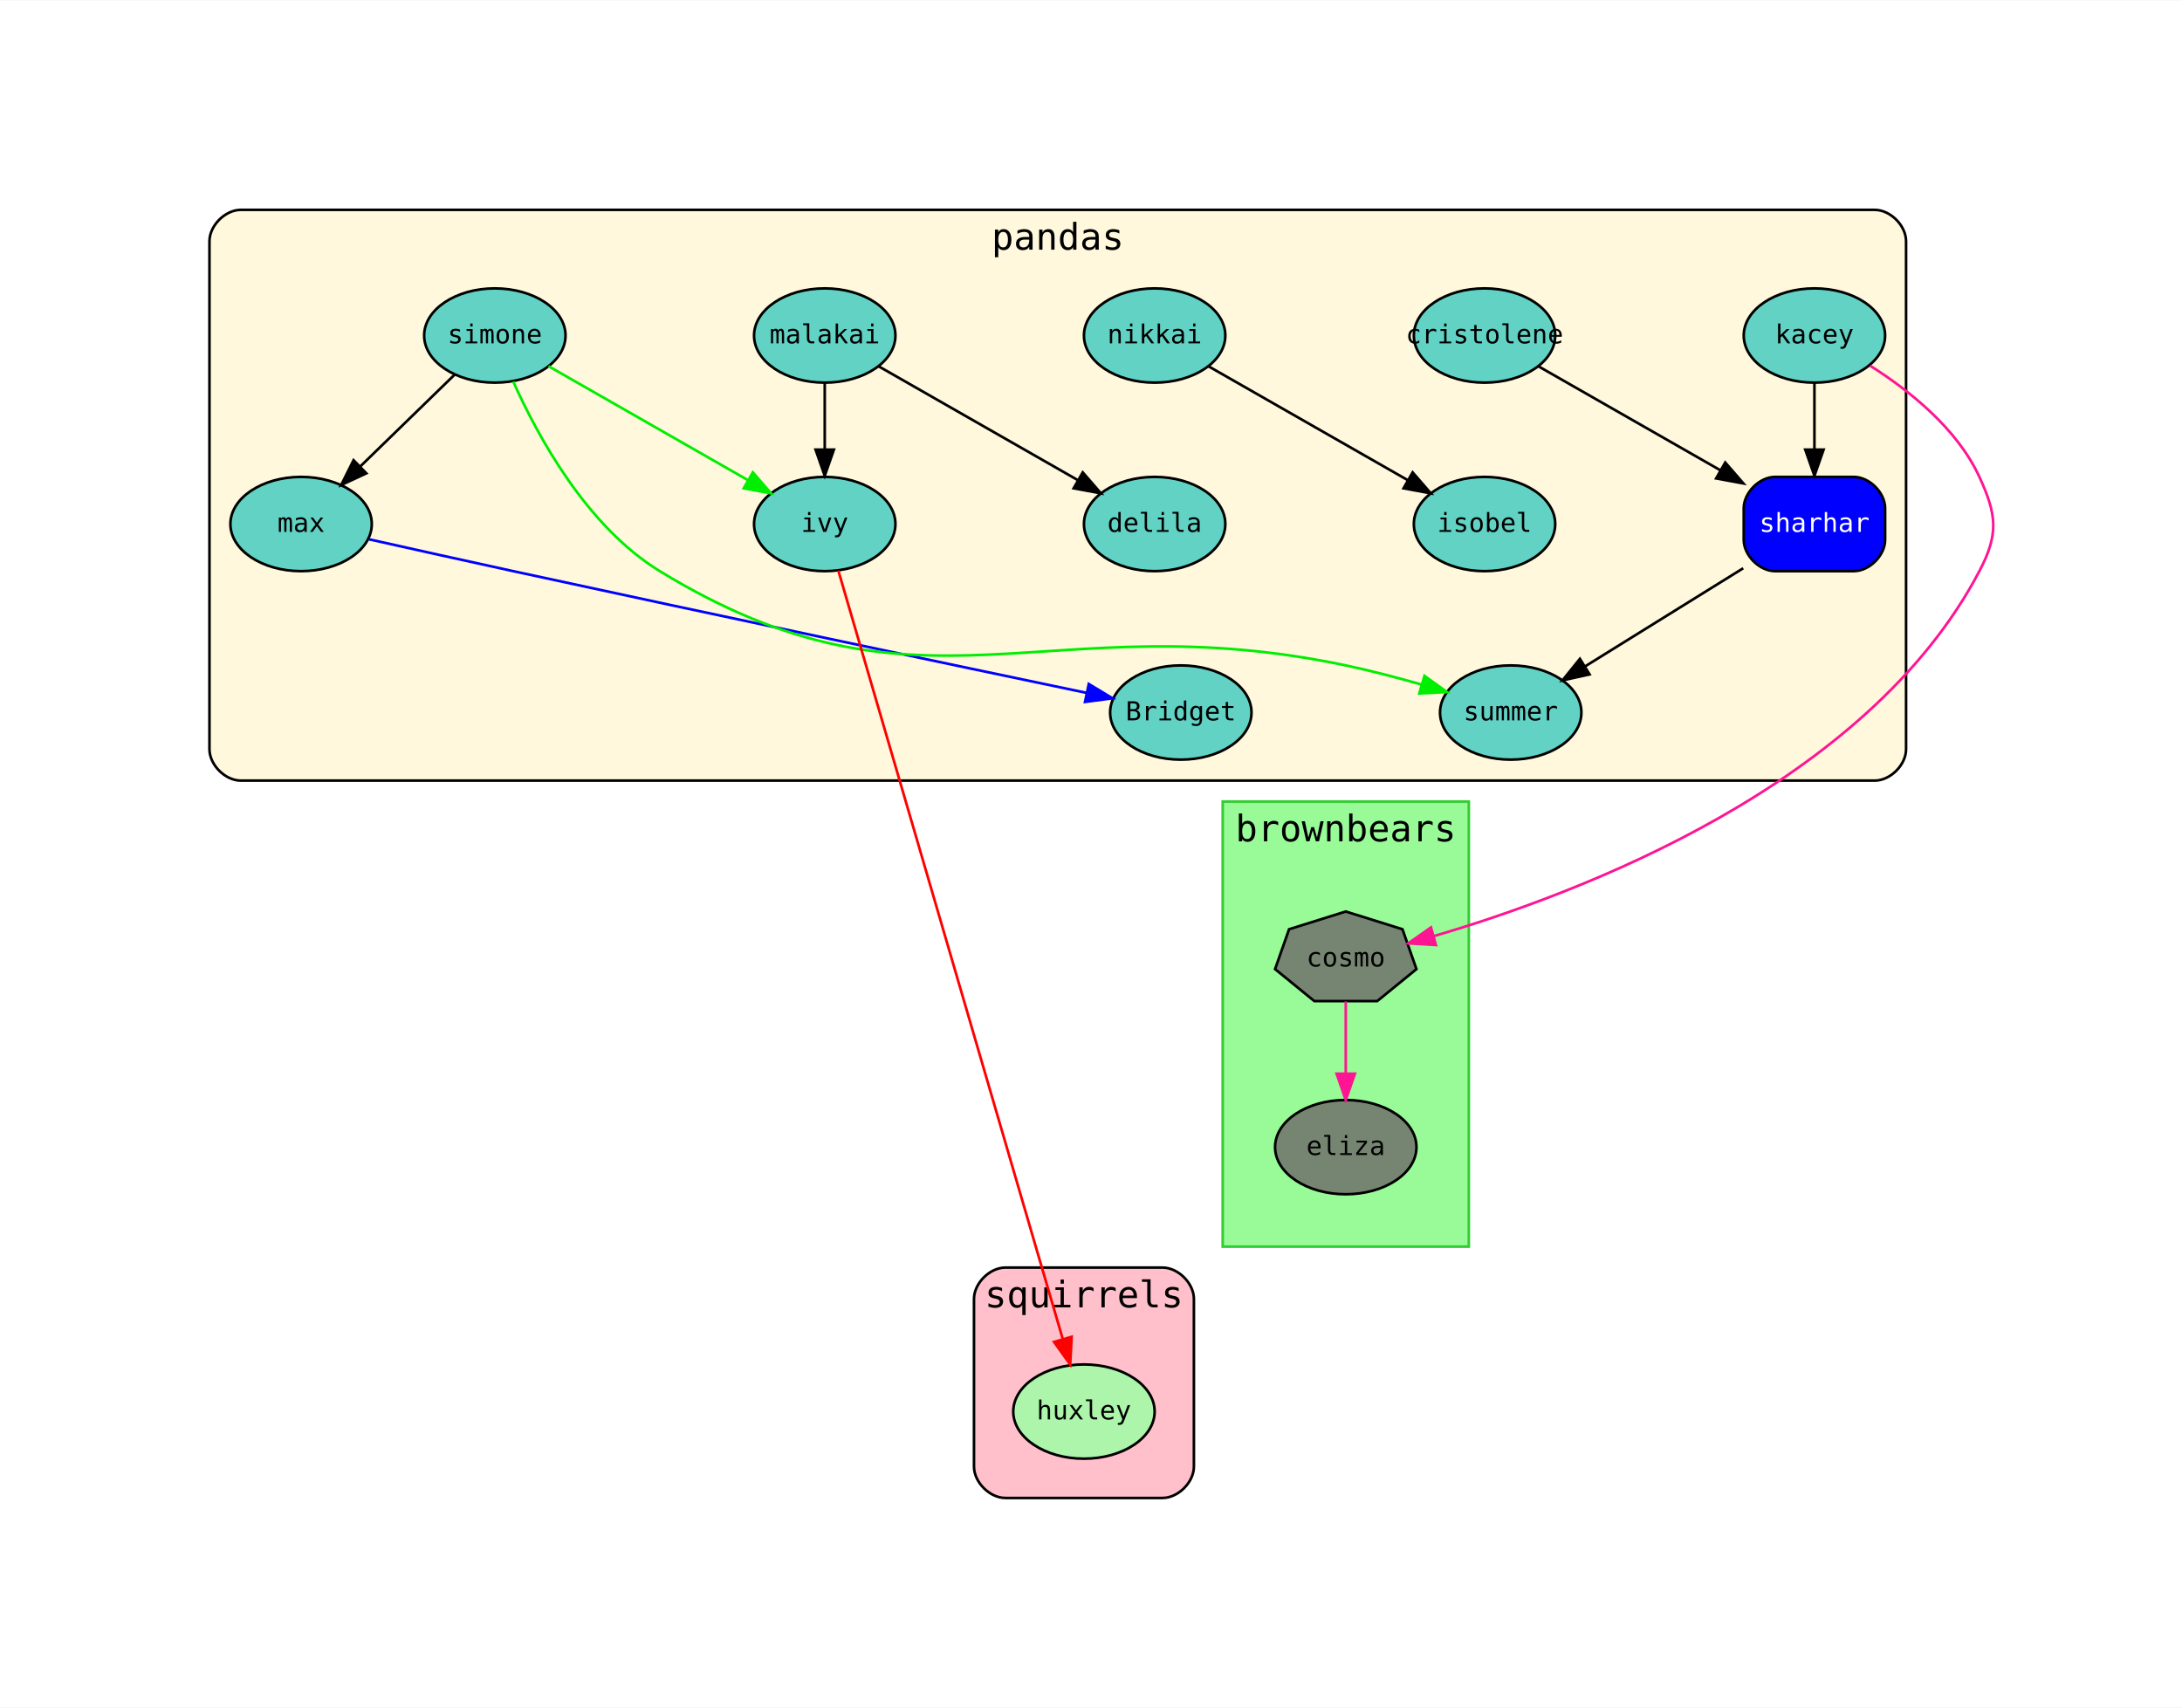
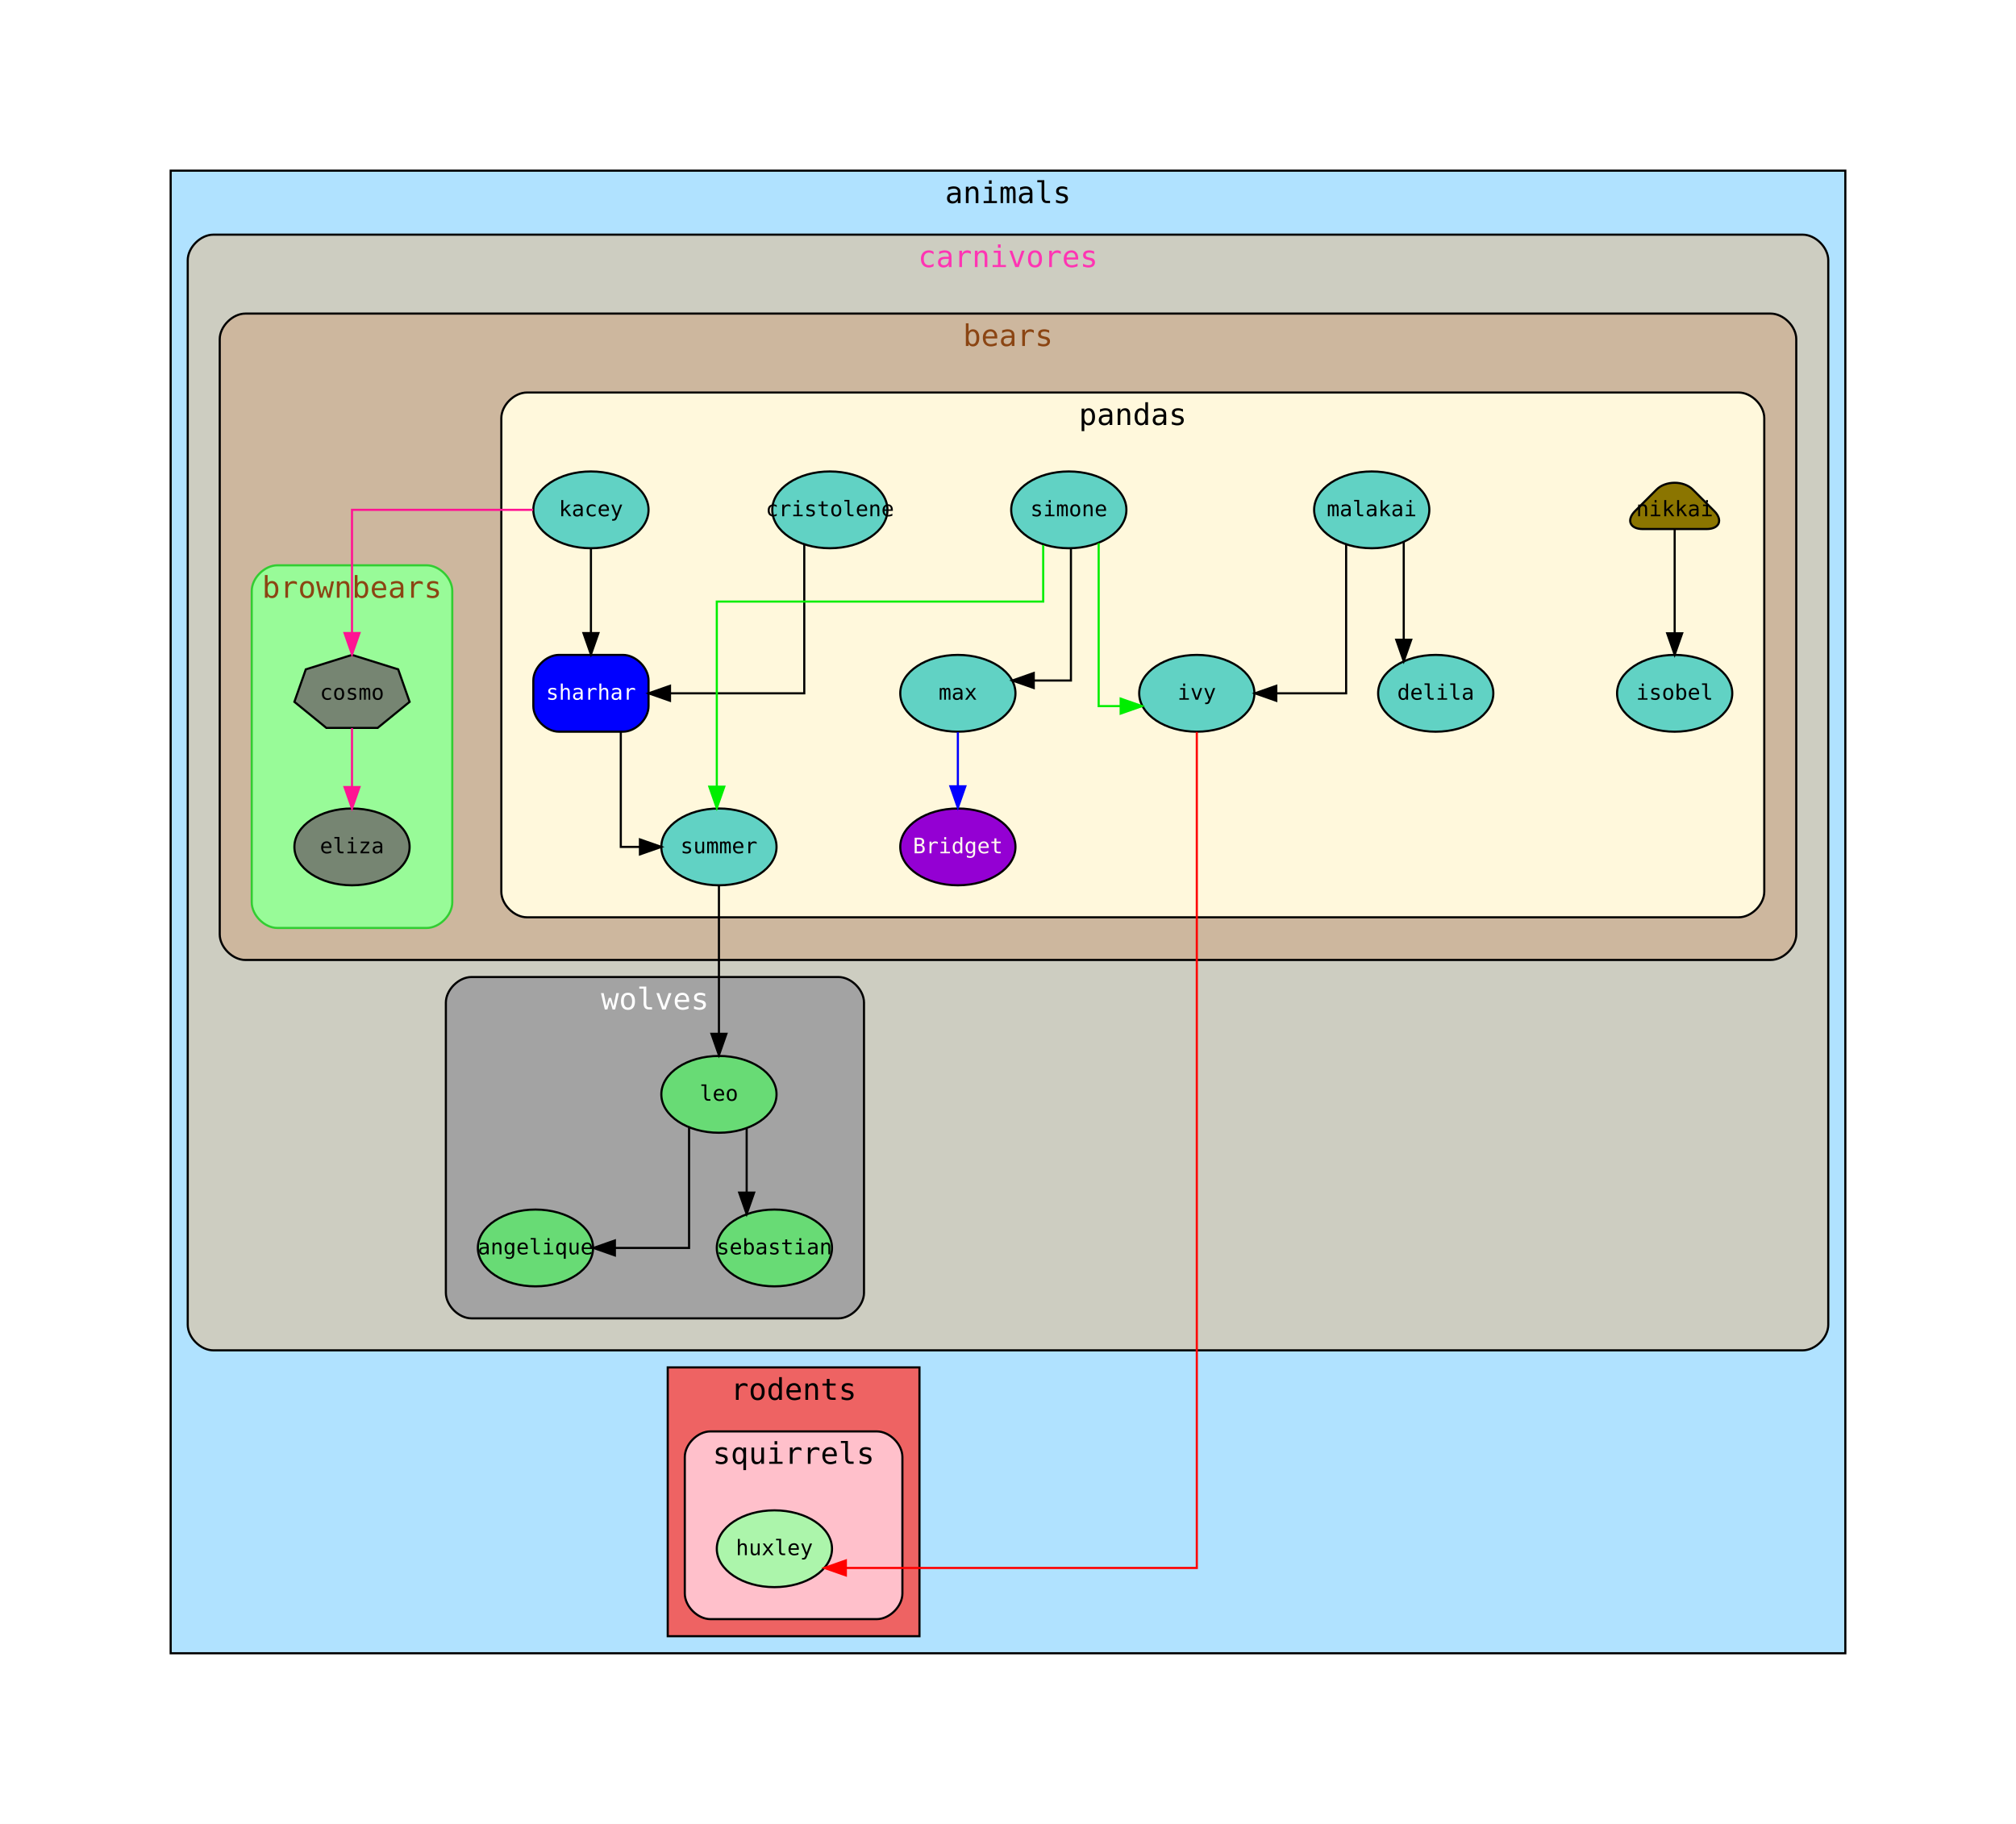
- <svg xmlns="http://www.w3.org/2000/svg" width="833pt" height="652pt" viewBox="0.00 0.00 833.39 652.00">
-   <g id="graph0" class="graph" transform="scale(1 1) rotate(0) translate(72 580)">
-     <polygon fill="#ffffff" stroke="transparent" points="-72,72 -72,-580 761.391,-580 761.391,72 -72,72" />
+ <svg xmlns="http://www.w3.org/2000/svg" width="945pt" height="855pt" viewBox="0.00 0.00 945.00 855.00">
+   <g id="graph0" class="graph" transform="scale(1 1) rotate(0) translate(72 783)">
+     <polygon fill="#ffffff" stroke="transparent" points="-72,72 -72,-783 873,-783 873,72 -72,72" />
    <g id="clust1" class="cluster">
-       <path fill="#fff8dc" stroke="#000000" d="M20,-282C20,-282 644,-282 644,-282 650,-282 656,-288 656,-294 656,-294 656,-488 656,-488 656,-494 650,-500 644,-500 644,-500 20,-500 20,-500 14,-500 8,-494 8,-488 8,-488 8,-294 8,-294 8,-288 14,-282 20,-282" />
-       <text text-anchor="middle" x="332" y="-484.8" font-family="Monospace" font-size="14.00" fill="#000000">pandas</text>
+       <polygon fill="#b0e2ff" stroke="#000000" points="8,-8 8,-703 793,-703 793,-8 8,-8" />
+       <text text-anchor="middle" x="400.5" y="-687.8" font-family="Monospace" font-size="14.00" fill="#000000">animals</text>
+     </g>
+     <g id="clust2" class="cluster">
+       <path fill="#cdcdc1" stroke="#000000" d="M28,-150C28,-150 773,-150 773,-150 779,-150 785,-156 785,-162 785,-162 785,-661 785,-661 785,-667 779,-673 773,-673 773,-673 28,-673 28,-673 22,-673 16,-667 16,-661 16,-661 16,-162 16,-162 16,-156 22,-150 28,-150" />
+       <text text-anchor="middle" x="400.5" y="-657.8" font-family="Monospace" font-size="14.00" fill="#ff34b3">carnivores</text>
+     </g>
+     <g id="clust3" class="cluster">
+       <path fill="#a3a3a3" stroke="#000000" d="M149,-165C149,-165 321,-165 321,-165 327,-165 333,-171 333,-177 333,-177 333,-313 333,-313 333,-319 327,-325 321,-325 321,-325 149,-325 149,-325 143,-325 137,-319 137,-313 137,-313 137,-177 137,-177 137,-171 143,-165 149,-165" />
+       <text text-anchor="middle" x="235" y="-309.8" font-family="Monospace" font-size="14.00" fill="#ffffff">wolves</text>
+     </g>
+     <g id="clust4" class="cluster">
+       <path fill="#cdb79e" stroke="#000000" d="M43,-333C43,-333 758,-333 758,-333 764,-333 770,-339 770,-345 770,-345 770,-624 770,-624 770,-630 764,-636 758,-636 758,-636 43,-636 43,-636 37,-636 31,-630 31,-624 31,-624 31,-345 31,-345 31,-339 37,-333 43,-333" />
+       <text text-anchor="middle" x="400.5" y="-620.8" font-family="Monospace" font-size="14.00" fill="#8b4513">bears</text>
    </g>
    <g id="clust5" class="cluster">
-       <path fill="#ffc0cb" stroke="#000000" d="M312,-8C312,-8 372,-8 372,-8 378,-8 384,-14 384,-20 384,-20 384,-84 384,-84 384,-90 378,-96 372,-96 372,-96 312,-96 312,-96 306,-96 300,-90 300,-84 300,-84 300,-20 300,-20 300,-14 306,-8 312,-8" />
-       <text text-anchor="middle" x="342" y="-80.8" font-family="Monospace" font-size="14.00" fill="#000000">squirrels</text>
+       <path fill="#98fb98" stroke="#32cd32" d="M58,-348C58,-348 128,-348 128,-348 134,-348 140,-354 140,-360 140,-360 140,-506 140,-506 140,-512 134,-518 128,-518 128,-518 58,-518 58,-518 52,-518 46,-512 46,-506 46,-506 46,-360 46,-360 46,-354 52,-348 58,-348" />
+       <text text-anchor="middle" x="93" y="-502.8" font-family="Monospace" font-size="14.00" fill="#8b4513">brownbears</text>
    </g>
    <g id="clust6" class="cluster">
-       <polygon fill="#98fb98" stroke="#32cd32" points="395,-104 395,-274 489,-274 489,-104 395,-104" />
-       <text text-anchor="middle" x="442" y="-258.8" font-family="Monospace" font-size="14.00" fill="#000000">brownbears</text>
+       <path fill="#fff8dc" stroke="#000000" d="M175,-353C175,-353 743,-353 743,-353 749,-353 755,-359 755,-365 755,-365 755,-587 755,-587 755,-593 749,-599 743,-599 743,-599 175,-599 175,-599 169,-599 163,-593 163,-587 163,-587 163,-365 163,-365 163,-359 169,-353 175,-353" />
+       <text text-anchor="middle" x="459" y="-583.8" font-family="Monospace" font-size="14.00" fill="#000000">pandas</text>
+     </g>
+     <g id="clust10" class="cluster">
+       <polygon fill="#ee6363" stroke="#000000" points="241,-16 241,-142 359,-142 359,-16 241,-16" />
+       <text text-anchor="middle" x="300" y="-126.8" font-family="Monospace" font-size="14.00" fill="#000000">rodents</text>
+     </g>
+     <g id="clust11" class="cluster">
+       <path fill="#ffc0cb" stroke="#000000" d="M261,-24C261,-24 339,-24 339,-24 345,-24 351,-30 351,-36 351,-36 351,-100 351,-100 351,-106 345,-112 339,-112 339,-112 261,-112 261,-112 255,-112 249,-106 249,-100 249,-100 249,-36 249,-36 249,-30 255,-24 261,-24" />
+       <text text-anchor="middle" x="300" y="-96.8" font-family="Monospace" font-size="14.00" fill="#000000">squirrels</text>
    </g>
    <g id="node1" class="node">
-       <ellipse fill="#61d2c4" stroke="#000000" cx="369" cy="-380" rx="27" ry="18" />
-       <text text-anchor="middle" x="369" y="-377" font-family="Monospace" font-size="10.00" fill="#000000">delila</text>
+       <ellipse fill="#61d2c4" stroke="#000000" cx="601" cy="-458" rx="27" ry="18" />
+       <text text-anchor="middle" x="601" y="-455" font-family="Monospace" font-size="10.00" fill="#000000">delila</text>
    </g>
    <g id="node2" class="node">
-       <ellipse fill="#61d2c4" stroke="#000000" cx="495" cy="-452" rx="27" ry="18" />
-       <text text-anchor="middle" x="495" y="-449" font-family="Monospace" font-size="10.00" fill="#000000">cristolene</text>
+       <ellipse fill="#acf5ab" stroke="#000000" cx="291" cy="-57" rx="27" ry="18" />
+       <text text-anchor="middle" x="291" y="-54" font-family="Monospace" font-size="10.00" fill="#000000">huxley</text>
+     </g>
+     <g id="node3" class="node">
+       <ellipse fill="#61d2c4" stroke="#000000" cx="317" cy="-544" rx="27" ry="18" />
+       <text text-anchor="middle" x="317" y="-541" font-family="Monospace" font-size="10.00" fill="#000000">cristolene</text>
+     </g>
+     <g id="node12" class="node">
+       <path fill="#0000ff" stroke="#000000" d="M220,-476C220,-476 190,-476 190,-476 184,-476 178,-470 178,-464 178,-464 178,-452 178,-452 178,-446 184,-440 190,-440 190,-440 220,-440 220,-440 226,-440 232,-446 232,-452 232,-452 232,-464 232,-464 232,-470 226,-476 220,-476" />
+       <text text-anchor="middle" x="205" y="-455" font-family="Monospace" font-size="10.00" fill="#ffffff">sharhar</text>
+     </g>
+     <g id="edge2" class="edge">
+       <path fill="none" stroke="#000000" d="M305,-527.824C305,-502.912 305,-458 305,-458 305,-458 242.061,-458 242.061,-458" />
+       <polygon fill="#000000" stroke="#000000" points="242.061,-454.5 232.061,-458 242.061,-461.5 242.061,-454.5" />
+     </g>
+     <g id="node4" class="node">
+       <path fill="#8b7500" stroke="#000000" d="M704.515,-553.515C704.515,-553.515 694.485,-543.485 694.485,-543.485 690.243,-539.243 692,-535 698,-535 698,-535 728,-535 728,-535 734,-535 735.757,-539.243 731.515,-543.485 731.515,-543.485 721.485,-553.515 721.485,-553.515 717.243,-557.757 708.757,-557.757 704.515,-553.515" />
+       <text text-anchor="middle" x="713" y="-541" font-family="Monospace" font-size="10.00" fill="#000000">nikkai</text>
+     </g>
+     <g id="node13" class="node">
+       <ellipse fill="#61d2c4" stroke="#000000" cx="713" cy="-458" rx="27" ry="18" />
+       <text text-anchor="middle" x="713" y="-455" font-family="Monospace" font-size="10.00" fill="#000000">isobel</text>
+     </g>
+     <g id="edge3" class="edge">
+       <path fill="none" stroke="#000000" d="M713,-534.797C713,-534.797 713,-486.114 713,-486.114" />
+       <polygon fill="#000000" stroke="#000000" points="716.5,-486.114 713,-476.114 709.5,-486.114 716.5,-486.114" />
+     </g>
+     <g id="node5" class="node">
+       <ellipse fill="#768572" stroke="#000000" cx="93" cy="-386" rx="27" ry="18" />
+       <text text-anchor="middle" x="93" y="-383" font-family="Monospace" font-size="10.00" fill="#000000">eliza</text>
+     </g>
+     <g id="node6" class="node">
+       <ellipse fill="#61d2c4" stroke="#000000" cx="571" cy="-544" rx="27" ry="18" />
+       <text text-anchor="middle" x="571" y="-541" font-family="Monospace" font-size="10.00" fill="#000000">malakai</text>
+     </g>
+     <g id="edge5" class="edge">
+       <path fill="none" stroke="#000000" d="M586,-529.02C586,-529.02 586,-483.097 586,-483.097" />
+       <polygon fill="#000000" stroke="#000000" points="589.5,-483.097 586,-473.097 582.5,-483.097 589.5,-483.097" />
+     </g>
+     <g id="node18" class="node">
+       <ellipse fill="#61d2c4" stroke="#000000" cx="489" cy="-458" rx="27" ry="18" />
+       <text text-anchor="middle" x="489" y="-455" font-family="Monospace" font-size="10.00" fill="#000000">ivy</text>
+     </g>
+     <g id="edge6" class="edge">
+       <path fill="none" stroke="#000000" d="M559,-527.824C559,-502.912 559,-458 559,-458 559,-458 526.264,-458 526.264,-458" />
+       <polygon fill="#000000" stroke="#000000" points="526.264,-454.5 516.264,-458 526.264,-461.5 526.264,-454.5" />
+     </g>
+     <g id="node7" class="node">
+       <ellipse fill="#61d2c4" stroke="#000000" cx="377" cy="-458" rx="27" ry="18" />
+       <text text-anchor="middle" x="377" y="-455" font-family="Monospace" font-size="10.00" fill="#000000">max</text>
    </g>
    <g id="node8" class="node">
-       <path fill="#0000ff" stroke="#000000" d="M636,-398C636,-398 606,-398 606,-398 600,-398 594,-392 594,-386 594,-386 594,-374 594,-374 594,-368 600,-362 606,-362 606,-362 636,-362 636,-362 642,-362 648,-368 648,-374 648,-374 648,-386 648,-386 648,-392 642,-398 636,-398" />
-       <text text-anchor="middle" x="621" y="-377" font-family="Monospace" font-size="10.00" fill="#ffffff">sharhar</text>
+       <ellipse fill="#9400d3" stroke="#000000" cx="377" cy="-386" rx="27" ry="18" />
+       <text text-anchor="middle" x="377" y="-383" font-family="Monospace" font-size="10.00" fill="#fffaf0">Bridget</text>
    </g>
-     <g id="edge1" class="edge">
-       <path fill="none" stroke="#000000" d="M515.524,-440.272C534.279,-429.555 562.434,-413.466 584.938,-400.607" />
-       <polygon fill="#000000" stroke="#000000" points="586.933,-403.498 593.879,-395.498 583.46,-397.42 586.933,-403.498" />
-     </g>
-     <g id="node3" class="node">
-       <ellipse fill="#61d2c4" stroke="#000000" cx="369" cy="-452" rx="27" ry="18" />
-       <text text-anchor="middle" x="369" y="-449" font-family="Monospace" font-size="10.00" fill="#000000">nikkai</text>
+     <g id="edge7" class="edge">
+       <path fill="none" stroke="#0000ff" d="M377,-439.831C377,-439.831 377,-414.413 377,-414.413" />
+       <polygon fill="#0000ff" stroke="#0000ff" points="380.5,-414.413 377,-404.413 373.5,-414.413 380.5,-414.413" />
    </g>
    <g id="node9" class="node">
-       <ellipse fill="#61d2c4" stroke="#000000" cx="495" cy="-380" rx="27" ry="18" />
-       <text text-anchor="middle" x="495" y="-377" font-family="Monospace" font-size="10.00" fill="#000000">isobel</text>
+       <ellipse fill="#61d2c4" stroke="#000000" cx="429" cy="-544" rx="27" ry="18" />
+       <text text-anchor="middle" x="429" y="-541" font-family="Monospace" font-size="10.00" fill="#000000">simone</text>
    </g>
-     <g id="edge2" class="edge">
-       <path fill="none" stroke="#000000" d="M389.524,-440.272C410.209,-428.452 442.329,-410.098 465.691,-396.748" />
-       <polygon fill="#000000" stroke="#000000" points="467.538,-399.724 474.484,-391.723 464.065,-393.646 467.538,-399.724" />
+     <g id="edge9" class="edge">
+       <path fill="none" stroke="#000000" d="M430,-525.847C430,-502.243 430,-464 430,-464 430,-464 412.568,-464 412.568,-464" />
+       <polygon fill="#000000" stroke="#000000" points="412.569,-460.5 402.568,-464 412.568,-467.5 412.569,-460.5" />
    </g>
-     <g id="node4" class="node">
-       <ellipse fill="#61d2c4" stroke="#000000" cx="243" cy="-452" rx="27" ry="18" />
-       <text text-anchor="middle" x="243" y="-449" font-family="Monospace" font-size="10.00" fill="#000000">malakai</text>
+     <g id="node17" class="node">
+       <ellipse fill="#61d2c4" stroke="#000000" cx="265" cy="-386" rx="27" ry="18" />
+       <text text-anchor="middle" x="265" y="-383" font-family="Monospace" font-size="10.00" fill="#000000">summer</text>
    </g>
-     <g id="edge4" class="edge">
-       <path fill="none" stroke="#000000" d="M263.524,-440.272C284.209,-428.452 316.329,-410.098 339.691,-396.748" />
-       <polygon fill="#000000" stroke="#000000" points="341.538,-399.724 348.484,-391.723 338.065,-393.646 341.538,-399.724" />
+     <g id="edge10" class="edge">
+       <path fill="none" stroke="#00ee00" d="M417,-527.498C417,-515.372 417,-501 417,-501 417,-501 264,-501 264,-501 264,-501 264,-414.222 264,-414.222" />
+       <polygon fill="#00ee00" stroke="#00ee00" points="267.5,-414.222 264,-404.222 260.5,-414.222 267.5,-414.222" />
    </g>
-     <g id="node12" class="node">
-       <ellipse fill="#61d2c4" stroke="#000000" cx="243" cy="-380" rx="27" ry="18" />
-       <text text-anchor="middle" x="243" y="-377" font-family="Monospace" font-size="10.00" fill="#000000">ivy</text>
+     <g id="edge11" class="edge">
+       <path fill="none" stroke="#00ee00" d="M443,-528.394C443,-502.145 443,-452 443,-452 443,-452 453.31,-452 453.31,-452" />
+       <polygon fill="#00ee00" stroke="#00ee00" points="453.31,-455.5 463.31,-452 453.31,-448.5 453.31,-455.5" />
    </g>
-     <g id="edge5" class="edge">
-       <path fill="none" stroke="#000000" d="M243,-433.831C243,-426.131 243,-416.974 243,-408.417" />
-       <polygon fill="#000000" stroke="#000000" points="246.5,-408.413 243,-398.413 239.5,-408.413 246.5,-408.413" />
+     <g id="node10" class="node">
+       <polygon fill="#768572" stroke="#000000" points="120,-453.995 114.652,-469.223 93,-476 71.348,-469.223 66,-453.995 80.984,-441.783 105.016,-441.783 120,-453.995" />
+       <text text-anchor="middle" x="93" y="-455" font-family="Monospace" font-size="10.00" fill="#000000">cosmo</text>
    </g>
-     <g id="node5" class="node">
-       <ellipse fill="#61d2c4" stroke="#000000" cx="43" cy="-380" rx="27" ry="18" />
-       <text text-anchor="middle" x="43" y="-377" font-family="Monospace" font-size="10.00" fill="#000000">max</text>
+     <g id="edge12" class="edge">
+       <path fill="none" stroke="#ff1493" d="M93,-441.662C93,-441.662 93,-414.042 93,-414.042" />
+       <polygon fill="#ff1493" stroke="#ff1493" points="96.5,-414.042 93,-404.042 89.5,-414.042 96.5,-414.042" />
    </g>
-     <g id="node6" class="node">
-       <ellipse fill="#61d2c4" stroke="#000000" cx="379" cy="-308" rx="27" ry="18" />
-       <text text-anchor="middle" x="379" y="-305" font-family="Monospace" font-size="10.00" fill="#000000">Bridget</text>
+     <g id="node11" class="node">
+       <ellipse fill="#68db75" stroke="#000000" cx="179" cy="-198" rx="27" ry="18" />
+       <text text-anchor="middle" x="179" y="-195" font-family="Monospace" font-size="10.00" fill="#000000">angelique</text>
    </g>
-     <g id="edge6" class="edge">
-       <path fill="none" stroke="#0000ff" d="M68.886,-374.179C84.78,-370.621 105.558,-366.002 124,-362 202.032,-345.068 293.639,-325.823 343.038,-315.498" />
-       <polygon fill="#0000ff" stroke="#0000ff" points="343.845,-318.904 352.918,-313.433 342.414,-312.052 343.845,-318.904" />
+     <g id="edge14" class="edge">
+       <path fill="none" stroke="#000000" d="M219,-439.831C219,-418.502 219,-386 219,-386 219,-386 227.976,-386 227.976,-386" />
+       <polygon fill="#000000" stroke="#000000" points="227.976,-389.5 237.976,-386 227.976,-382.5 227.976,-389.5" />
+     </g>
+     <g id="node14" class="node">
+       <ellipse fill="#68db75" stroke="#000000" cx="291" cy="-198" rx="27" ry="18" />
+       <text text-anchor="middle" x="291" y="-195" font-family="Monospace" font-size="10.00" fill="#000000">sebastian</text>
    </g>
    <g id="node15" class="node">
-       <polygon fill="#768572" stroke="#000000" points="469,-209.995 463.652,-225.223 442,-232 420.348,-225.223 415,-209.995 429.984,-197.783 454.016,-197.783 469,-209.995" />
-       <text text-anchor="middle" x="442" y="-211" font-family="Monospace" font-size="10.00" fill="#000000">cosmo</text>
-     </g>
-     <g id="node7" class="node">
-       <ellipse fill="#61d2c4" stroke="#000000" cx="117" cy="-452" rx="27" ry="18" />
-       <text text-anchor="middle" x="117" y="-449" font-family="Monospace" font-size="10.00" fill="#000000">simone</text>
-     </g>
-     <g id="edge8" class="edge">
-       <path fill="none" stroke="#000000" d="M101.667,-437.082C91.249,-426.945 77.292,-413.365 65.605,-401.994" />
-       <polygon fill="#000000" stroke="#000000" points="67.921,-399.364 58.313,-394.899 63.04,-404.382 67.921,-399.364" />
-     </g>
-     <g id="node11" class="node">
-       <ellipse fill="#61d2c4" stroke="#000000" cx="505" cy="-308" rx="27" ry="18" />
-       <text text-anchor="middle" x="505" y="-305" font-family="Monospace" font-size="10.00" fill="#000000">summer</text>
-     </g>
-     <g id="edge9" class="edge">
-       <path fill="none" stroke="#00ee00" d="M124.019,-434.445C133.407,-413.445 152.167,-379 180,-362 280.308,-300.733 326.981,-350.206 442,-326 451.483,-324.004 461.63,-321.344 470.95,-318.682" />
-       <polygon fill="#00ee00" stroke="#00ee00" points="472.062,-322.003 480.668,-315.824 470.087,-315.287 472.062,-322.003" />
-     </g>
-     <g id="edge10" class="edge">
-       <path fill="none" stroke="#00ee00" d="M137.524,-440.272C158.209,-428.452 190.329,-410.098 213.691,-396.748" />
-       <polygon fill="#00ee00" stroke="#00ee00" points="215.538,-399.724 222.484,-391.723 212.065,-393.646 215.538,-399.724" />
-     </g>
-     <g id="edge12" class="edge">
-       <path fill="none" stroke="#000000" d="M593.803,-363.119C575.618,-351.832 551.741,-337.012 533.327,-325.582" />
-       <polygon fill="#000000" stroke="#000000" points="535.117,-322.574 524.774,-320.274 531.425,-328.521 535.117,-322.574" />
-     </g>
-     <g id="node10" class="node">
-       <ellipse fill="#61d2c4" stroke="#000000" cx="621" cy="-452" rx="27" ry="18" />
-       <text text-anchor="middle" x="621" y="-449" font-family="Monospace" font-size="10.00" fill="#000000">kacey</text>
-     </g>
-     <g id="edge14" class="edge">
-       <path fill="none" stroke="#000000" d="M621,-433.831C621,-426.131 621,-416.974 621,-408.417" />
-       <polygon fill="#000000" stroke="#000000" points="624.5,-408.413 621,-398.413 617.5,-408.413 624.5,-408.413" />
-     </g>
-     <g id="edge13" class="edge">
-       <path fill="none" stroke="#ff1493" d="M642.268,-440.468C657.004,-431.166 675.452,-416.584 684,-398 690.686,-383.464 691.438,-376.166 684,-362 641.108,-280.315 531.395,-238.926 475.63,-222.6" />
-       <polygon fill="#ff1493" stroke="#ff1493" points="476.448,-219.195 465.873,-219.839 474.542,-225.93 476.448,-219.195" />
-     </g>
-     <g id="node13" class="node">
-       <ellipse fill="#acf5ab" stroke="#000000" cx="342" cy="-41" rx="27" ry="18" />
-       <text text-anchor="middle" x="342" y="-38" font-family="Monospace" font-size="10.00" fill="#000000">huxley</text>
+       <ellipse fill="#61d2c4" stroke="#000000" cx="205" cy="-544" rx="27" ry="18" />
+       <text text-anchor="middle" x="205" y="-541" font-family="Monospace" font-size="10.00" fill="#000000">kacey</text>
    </g>
    <g id="edge16" class="edge">
-       <path fill="none" stroke="#ff0000" d="M248.183,-362.251C264.384,-306.775 314.16,-136.331 333.856,-68.888" />
-       <polygon fill="#ff0000" stroke="#ff0000" points="337.305,-69.562 336.749,-58.982 330.586,-67.6 337.305,-69.562" />
+       <path fill="none" stroke="#ff1493" d="M177.888,-544C144.741,-544 93,-544 93,-544 93,-544 93,-486.238 93,-486.238" />
+       <polygon fill="#ff1493" stroke="#ff1493" points="96.5,-486.238 93,-476.238 89.5,-486.238 96.5,-486.238" />
    </g>
-     <g id="node14" class="node">
-       <ellipse fill="#768572" stroke="#000000" cx="442" cy="-142" rx="27" ry="18" />
-       <text text-anchor="middle" x="442" y="-139" font-family="Monospace" font-size="10.00" fill="#000000">eliza</text>
+     <g id="edge17" class="edge">
+       <path fill="none" stroke="#000000" d="M205,-525.762C205,-525.762 205,-486.212 205,-486.212" />
+       <polygon fill="#000000" stroke="#000000" points="208.5,-486.212 205,-476.212 201.5,-486.212 208.5,-486.212" />
    </g>
-     <g id="edge11" class="edge">
-       <path fill="none" stroke="#ff1493" d="M442,-197.662C442,-189.523 442,-179.449 442,-170.119" />
-       <polygon fill="#ff1493" stroke="#ff1493" points="445.5,-170.042 442,-160.042 438.5,-170.042 445.5,-170.042" />
+     <g id="node16" class="node">
+       <ellipse fill="#68db75" stroke="#000000" cx="265" cy="-270" rx="27" ry="18" />
+       <text text-anchor="middle" x="265" y="-267" font-family="Monospace" font-size="10.00" fill="#000000">leo</text>
+     </g>
+     <g id="edge18" class="edge">
+       <path fill="none" stroke="#000000" d="M251,-254.377C251,-233.201 251,-198 251,-198 251,-198 216.22,-198 216.22,-198" />
+       <polygon fill="#000000" stroke="#000000" points="216.22,-194.5 206.22,-198 216.22,-201.5 216.22,-194.5" />
+     </g>
+     <g id="edge19" class="edge">
+       <path fill="none" stroke="#000000" d="M278,-254.021C278,-254.021 278,-223.935 278,-223.935" />
+       <polygon fill="#000000" stroke="#000000" points="281.5,-223.934 278,-213.935 274.5,-223.935 281.5,-223.934" />
+     </g>
+     <g id="edge21" class="edge">
+       <path fill="none" stroke="#000000" d="M265,-367.875C265,-367.875 265,-298.38 265,-298.38" />
+       <polygon fill="#000000" stroke="#000000" points="268.5,-298.38 265,-288.38 261.5,-298.381 268.5,-298.38" />
+     </g>
+     <g id="edge22" class="edge">
+       <path fill="none" stroke="#ff0000" d="M489,-439.854C489,-360.506 489,-48 489,-48 489,-48 324.491,-48 324.491,-48" />
+       <polygon fill="#ff0000" stroke="#ff0000" points="324.491,-44.5 314.491,-48 324.491,-51.5 324.491,-44.5" />
    </g>
  </g>
</svg>
